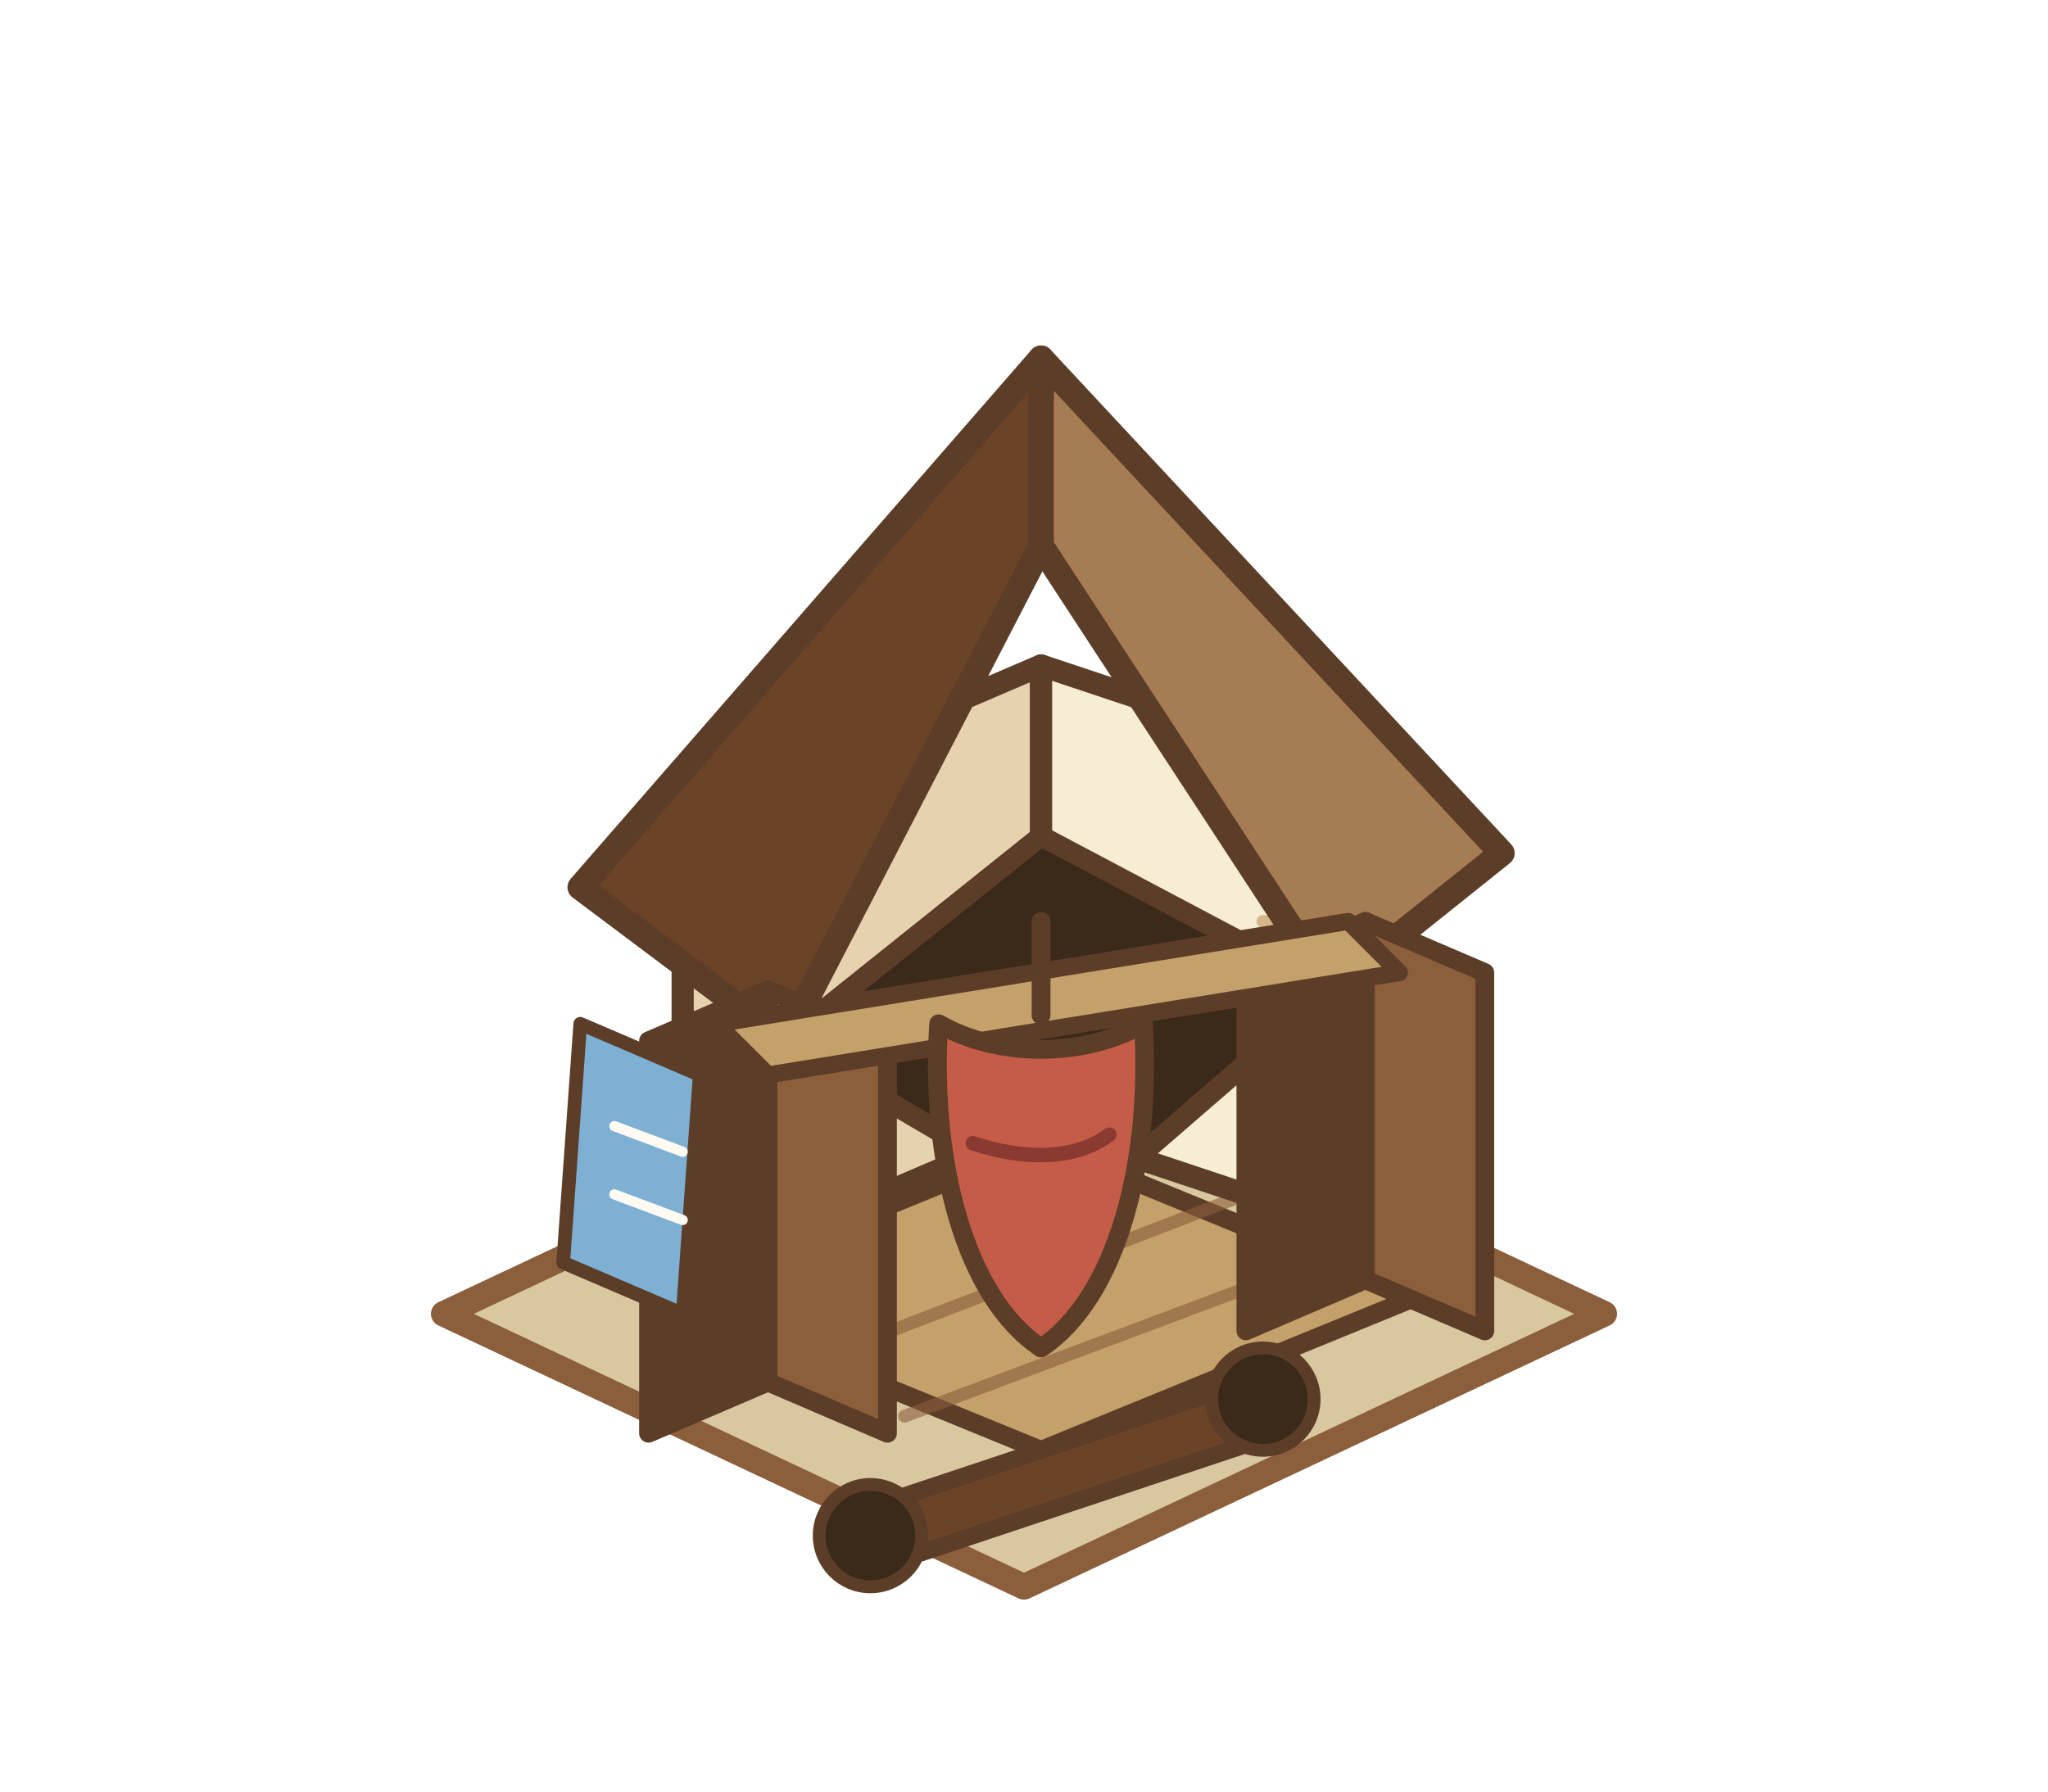
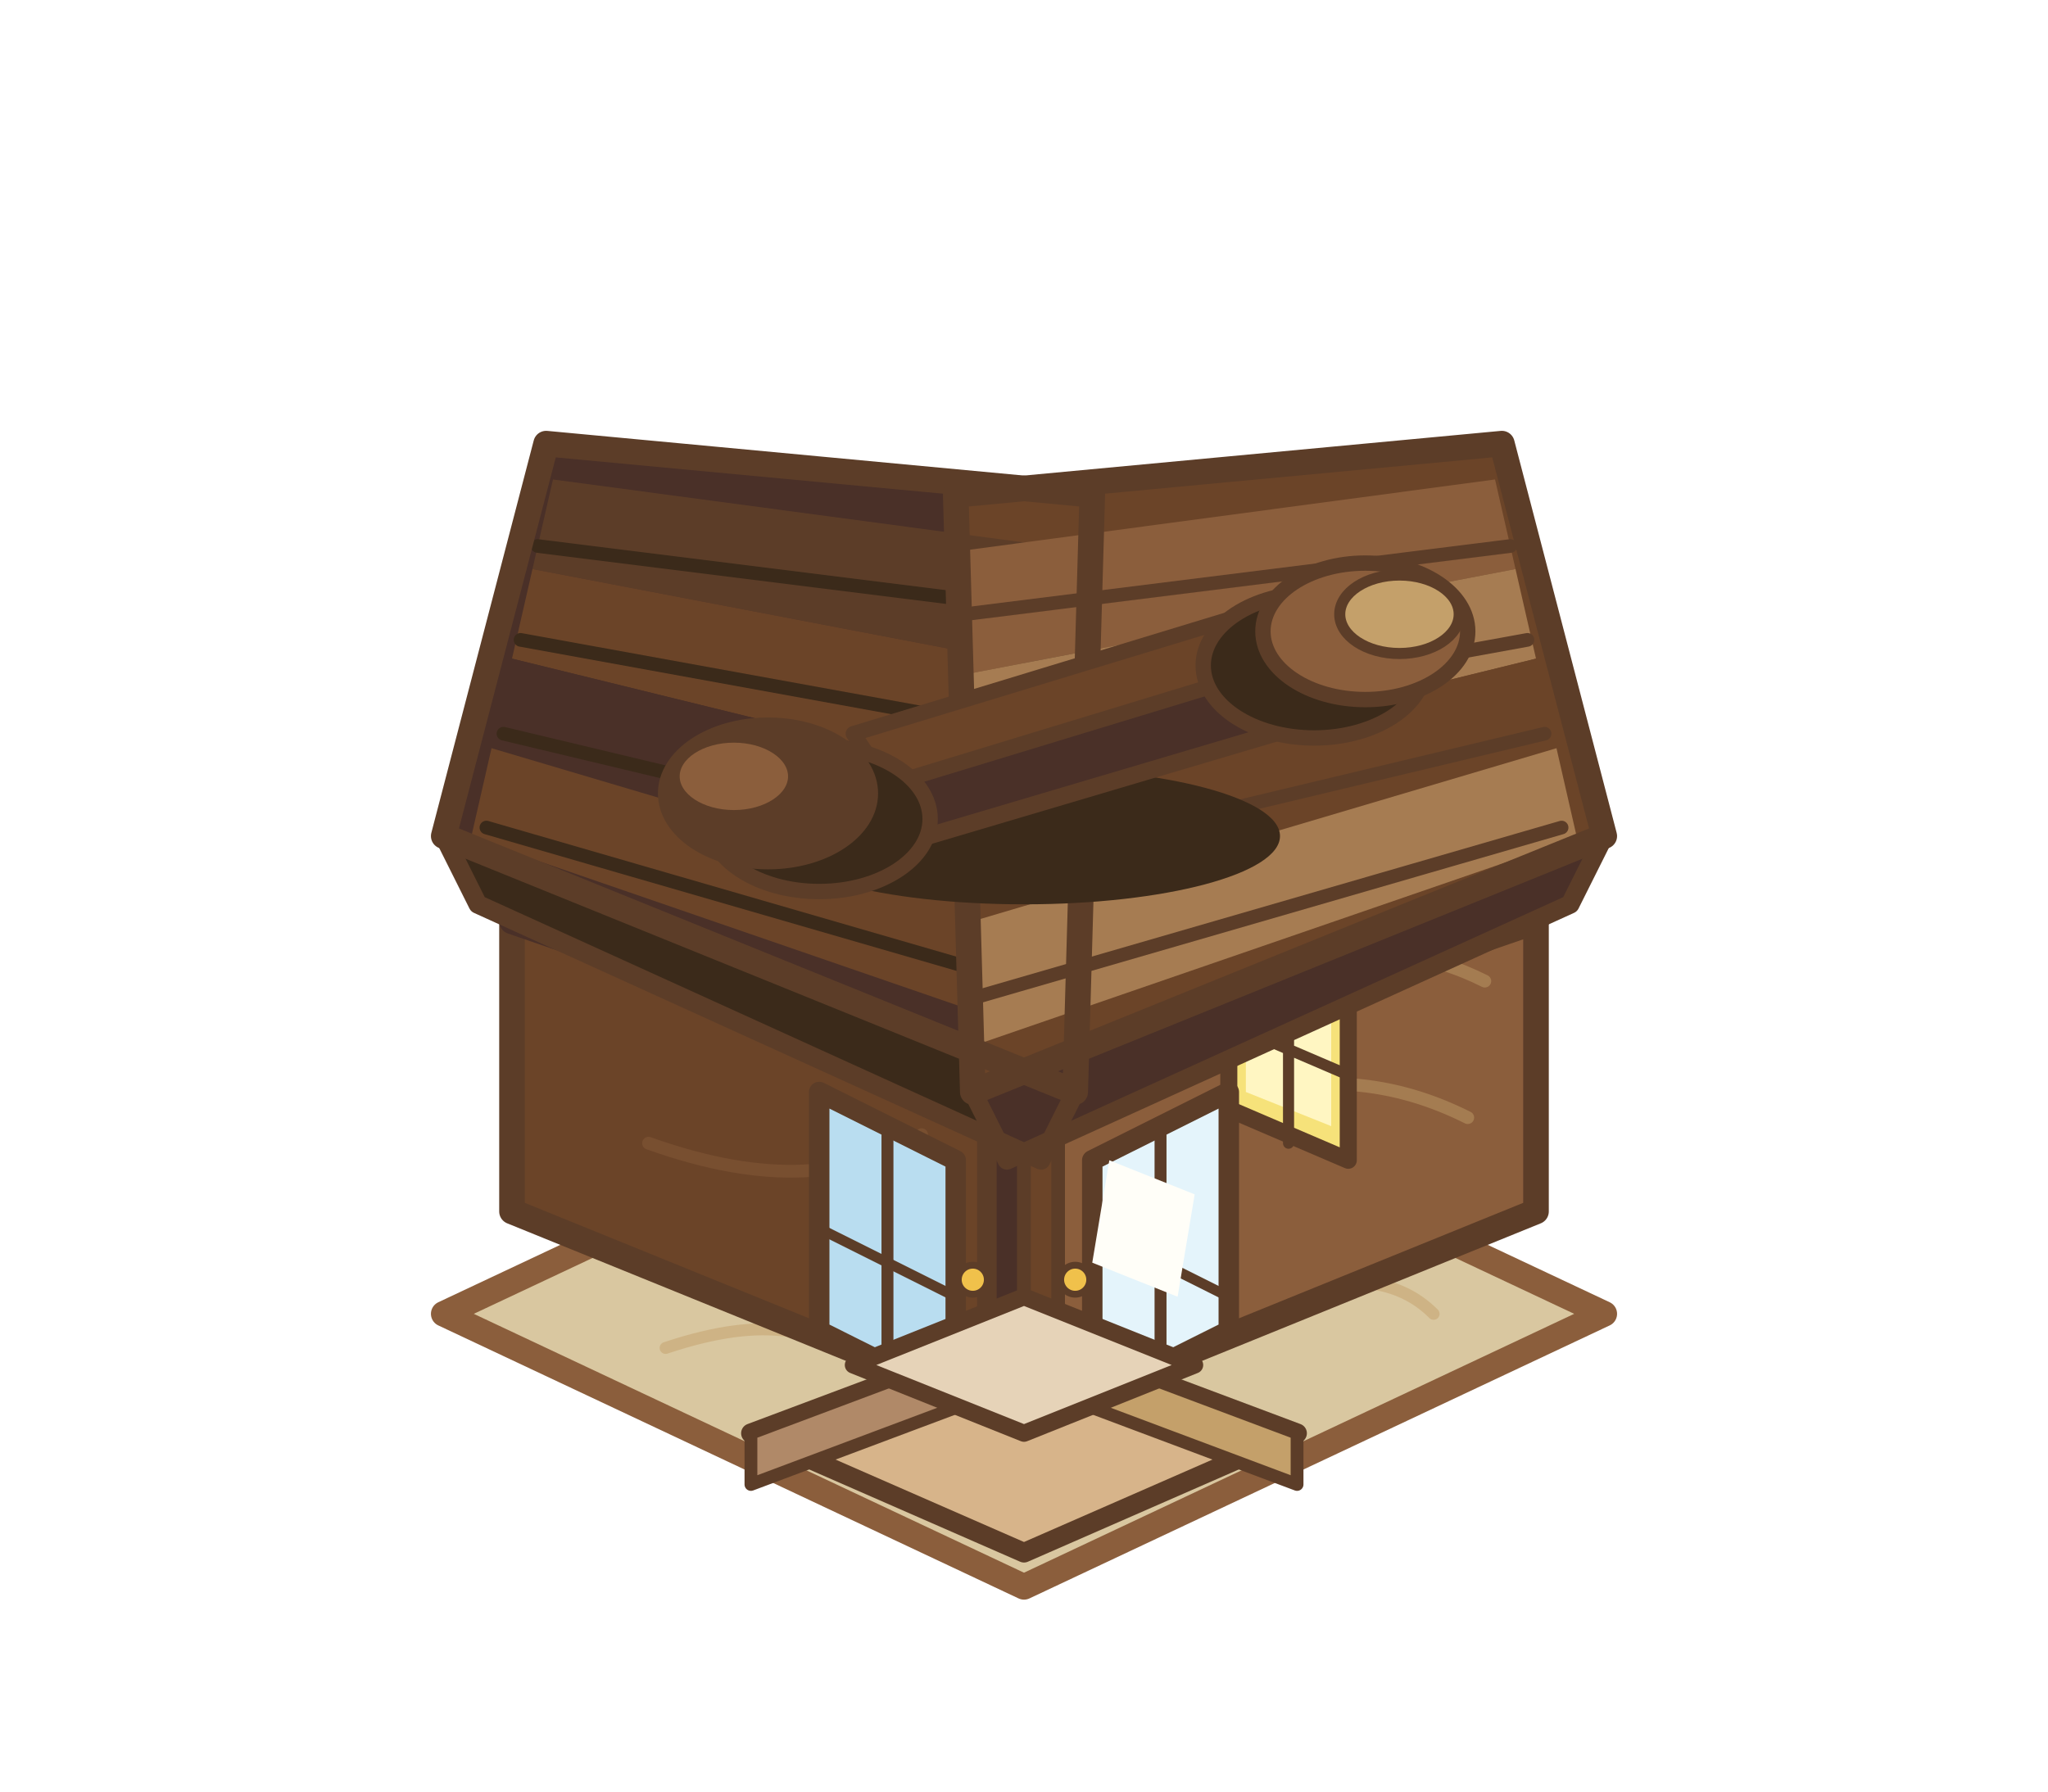
<svg xmlns="http://www.w3.org/2000/svg" viewBox="0 0 240 210" fill="none">
  <style>
    svg, svg * { pointer-events: none; }
-     .bag { transform-box: view-box; transform-origin: 122px 108px; animation: hang 3.6s ease-in-out infinite; }
-     .towel { transform-box: fill-box; transform-origin: 40% 0%; animation: cloth 3.5s ease-in-out infinite; animation-delay: -1.3s; }
-     .lamp { animation: glow 2.7s ease-in-out infinite; animation-delay: -0.4s; }
-     @keyframes hang {
-       0%, 100% { transform: rotate(-3deg) skewX(-2deg); }
-       50% { transform: rotate(3deg) skewX(3deg); }
+     .bell { transform-box: view-box; transform-origin: 120px 78px; animation: bob 3.4s ease-in-out infinite; }
+     .glint { animation: glint 2.6s ease-in-out infinite; animation-delay: -0.4s; }
+     .lamp { animation: breathe 2.9s ease-in-out infinite; animation-delay: -1.1s; }
+     @keyframes bob {
+       0%, 100% { transform: translate(0, 0) rotate(-2deg); }
+       50% { transform: translate(0, -3px) rotate(2.5deg); }
    }
-     @keyframes cloth {
-       0%, 100% { transform: skewX(-5deg); }
-       50% { transform: skewX(6deg); }
+     @keyframes glint {
+       0%, 100% { opacity: .12; }
+       42% { opacity: .95; }
    }
-     @keyframes glow {
+     @keyframes breathe {
      0%, 100% { opacity: .28; }
-       50% { opacity: .9; }
+       50% { opacity: .92; }
    }
  </style>
  <polygon points="120,186 188,154 120,122 52,154" fill="#d9c7a0" stroke="#8b5e3c" stroke-width="3" stroke-linejoin="round" />
-   <polygon points="122,170 166,152 122,134 78,152" fill="#c4a06a" stroke="#5c3d28" stroke-width="2.2" stroke-linejoin="round" />
-   <path d="M94,160 l52,-20 M106,166 l48,-18" stroke="#8b5e3c" stroke-width="1.5" stroke-linecap="round" opacity=".6" />
-   <polygon points="80,150 122,132 122,78 80,96" fill="#e6d2ae" stroke="#5c3d28" stroke-width="2.6" stroke-linejoin="round" />
-   <polygon points="164,146 122,132 122,78 164,92" fill="#f7ecd4" stroke="#5c3d28" stroke-width="2.6" stroke-linejoin="round" />
-   <path d="M96,118 h18 M148,108 h16" stroke="#c4a06a" stroke-width="1.5" stroke-linecap="round" opacity=".7" />
-   <circle cx="146" cy="118" r="6" fill="#f0c14b" stroke="#5c3d28" stroke-width="1.5" />
-   <circle class="lamp" cx="146" cy="118" r="3.2" fill="#fff6c2" />
-   <polygon points="68,104 122,42 122,64 92,122" fill="#6b4428" stroke="#5c3d28" stroke-width="3" stroke-linejoin="round" />
-   <polygon points="176,100 122,42 122,64 156,116" fill="#a67c52" stroke="#5c3d28" stroke-width="3" stroke-linejoin="round" />
-   <polygon points="92,122 122,98 156,116 126,142" fill="#3b2a1a" stroke="#5c3d28" stroke-width="2.4" stroke-linejoin="round" />
-   <polygon points="76,168 90,162 90,116 76,122" fill="#5c3d28" stroke="#5c3d28" stroke-width="2.2" stroke-linejoin="round" />
-   <polygon points="90,162 104,168 104,122 90,116" fill="#8b5e3c" stroke="#5c3d28" stroke-width="2.2" stroke-linejoin="round" />
-   <polygon points="146,156 160,150 160,108 146,114" fill="#5c3d28" stroke="#5c3d28" stroke-width="2.2" stroke-linejoin="round" />
-   <polygon points="160,150 174,156 174,114 160,108" fill="#8b5e3c" stroke="#5c3d28" stroke-width="2.2" stroke-linejoin="round" />
-   <polygon points="84,120 158,108 164,114 90,126" fill="#c4a06a" stroke="#5c3d28" stroke-width="2" stroke-linejoin="round" />
-   <g class="towel">
-     <polygon points="68,120 82,126 80,154 66,148" fill="#7eb0d4" stroke="#5c3d28" stroke-width="1.6" stroke-linejoin="round" />
-     <path d="M72,132 l8,3 M72,140 l8,3" stroke="#fffaf2" stroke-width="1.2" stroke-linecap="round" />
+   <path d="M78 158c12-4 18-2 24 2M148 152c10-3 16-2 20 2" stroke="#c4a06a" stroke-width="1.4" stroke-linecap="round" opacity=".5" />
+   <polygon points="124,168 60,142 60,92 124,116" fill="#6b4428" stroke="#5c3d28" stroke-width="3" stroke-linejoin="round" />
+   <polygon points="116,168 180,142 180,92 116,116" fill="#8b5e3c" stroke="#5c3d28" stroke-width="3" stroke-linejoin="round" />
+   <path d="M76 134c14 5 24 4 32-1M84 118c12 4 18 2 24-1" stroke="#8b5e3c" stroke-width="1.5" stroke-linecap="round" opacity=".4" />
+   <path d="M140 130c14-5 24-3 32 1M148 114c12-4 20-2 26 1" stroke="#c4a06a" stroke-width="1.5" stroke-linecap="round" opacity=".45" />
+   <path d="M60,108 L124,130" stroke="#4a3028" stroke-width="3" stroke-linecap="round" />
+   <path d="M180,108 L116,130" stroke="#5c3d28" stroke-width="3" stroke-linecap="round" />
+   <polygon points="116,168 120,170 120,114 116,112" fill="#4a3028" stroke="#5c3d28" stroke-width="1.6" stroke-linejoin="round" />
+   <polygon points="120,170 124,168 124,112 120,114" fill="#6b4428" stroke="#5c3d28" stroke-width="1.6" stroke-linejoin="round" />
+   <polygon points="158,136 144,130 144,108 158,114" fill="#f6e27a" stroke="#5c3d28" stroke-width="2" stroke-linejoin="round" />
+   <path class="lamp" d="M156,132 L146,128 L146,112 L156,116 Z" fill="#fff6c2" />
+   <path d="M151,110 L151,134 M144,120 L158,126" stroke="#5c3d28" stroke-width="1.3" stroke-linecap="round" />
+   <polygon points="112,164 96,156 96,128 112,136" fill="#b9ddf0" stroke="#5c3d28" stroke-width="2.4" stroke-linejoin="round" />
+   <polygon points="128,164 144,156 144,128 128,136" fill="#e4f4fb" stroke="#5c3d28" stroke-width="2.4" stroke-linejoin="round" />
+   <path d="M104,132 L104,160 M120,130 L120,166 M136,132 L136,160" stroke="#5c3d28" stroke-width="1.4" stroke-linecap="round" />
+   <path d="M96,144 L112,152 M128,144 L144,152" stroke="#5c3d28" stroke-width="1.2" stroke-linecap="round" />
+   <path class="glint" d="M130,136 L140,140 L138,152 L128,148 Z" fill="#fffef8" />
+   <circle cx="114" cy="150" r="1.7" fill="#f0c14b" stroke="#5c3d28" stroke-width="0.8" />
+   <circle cx="126" cy="150" r="1.7" fill="#f0c14b" stroke="#5c3d28" stroke-width="0.8" />
+   <polygon points="120,182 152,168 120,156 88,168" fill="#d7b48a" stroke="#5c3d28" stroke-width="2.3" stroke-linejoin="round" />
+   <polygon points="88,168 120,156 120,162 88,174" fill="#b08968" stroke="#5c3d28" stroke-width="1.5" stroke-linejoin="round" />
+   <polygon points="152,168 120,156 120,162 152,174" fill="#c4a06a" stroke="#5c3d28" stroke-width="1.5" stroke-linejoin="round" />
+   <polygon points="120,168 140,160 120,152 100,160" fill="#e6d3b8" stroke="#5c3d28" stroke-width="2" stroke-linejoin="round" />
+   <defs>
+     <clipPath id="gymRoofL">
+       <path d="M52,98 L126,128 L128,58 L64,52 Z" />
+     </clipPath>
+     <clipPath id="gymRoofR">
+       <path d="M188,98 L114,128 L112,58 L176,52 Z" />
+     </clipPath>
+   </defs>
+   <path d="M52,98 L126,128 L122,136 L56,106 Z" fill="#3b2a1a" />
+   <path d="M188,98 L114,128 L118,136 L184,106 Z" fill="#4a3028" />
+   <path d="M52,98 L126,128 L128,58 L64,52 Z" fill="#4a3028" />
+   <path d="M188,98 L114,128 L112,58 L176,52 Z" fill="#6b4428" />
+   <g clip-path="url(#gymRoofL)">
+     <path d="M64.8,56.2 L127.6,64.6 L127.2,79.1 L62.4,66.7 Z" fill="#5c3d28" />
+     <path d="M62.4,66.7 L127.2,79.1 L126.8,93.6 L60.0,77.2 Z" fill="#6b4428" />
+     <path d="M60.0,77.2 L126.8,93.6 L126.4,108.1 L57.6,87.7 Z" fill="#4a3028" />
+     <path d="M57.6,87.7 L126.4,108.1 L126.0,122.6 L55.2,98.2 Z" fill="#6b4428" />
+     <path d="M63,64 L127,72 M61,75 L127,87 M59,86 L126,102 M57,97 L126,117" stroke="#3b2a1a" stroke-width="1.6" stroke-linecap="round" />
  </g>
-   <g class="bag">
-     <path d="M122,108 v11" stroke="#5c3d28" stroke-width="2.2" stroke-linecap="round" />
-     <path d="M110,120 c-1,16 3,32 12,38 c9,-6 13,-22 12,-38 c-7,4 -17,4 -24,0 z" fill="#c45c48" stroke="#5c3d28" stroke-width="2.2" stroke-linejoin="round" />
-     <path d="M114,134 c6,2 12,2 16,-1" stroke="#8b3a32" stroke-width="1.7" stroke-linecap="round" />
+   <g clip-path="url(#gymRoofR)">
+     <path d="M175.2,56.2 L112.4,64.6 L112.8,79.1 L177.6,66.7 Z" fill="#8b5e3c" />
+     <path d="M177.6,66.7 L112.8,79.1 L113.2,93.6 L180.0,77.2 Z" fill="#a67c52" />
+     <path d="M180.0,77.2 L113.2,93.6 L113.6,108.1 L182.4,87.7 Z" fill="#6b4428" />
+     <path d="M182.4,87.7 L113.6,108.1 L114.0,122.6 L184.8,98.2 Z" fill="#a67c52" />
+     <path d="M177,64 L113,72 M179,75 L113,87 M181,86 L114,102 M183,97 L114,117" stroke="#5c3d28" stroke-width="1.6" stroke-linecap="round" />
  </g>
-   <polygon points="98,178 146,162 150,168 102,184" fill="#6b4428" stroke="#5c3d28" stroke-width="2" stroke-linejoin="round" />
-   <circle cx="102" cy="180" r="6" fill="#3b2a1a" stroke="#5c3d28" stroke-width="1.5" />
-   <circle cx="148" cy="164" r="6" fill="#3b2a1a" stroke="#5c3d28" stroke-width="1.5" />
+   <path d="M52,98 L126,128 L128,58 L64,52 Z" fill="none" stroke="#5c3d28" stroke-width="3" stroke-linejoin="round" />
+   <path d="M188,98 L114,128 L112,58 L176,52 Z" fill="none" stroke="#5c3d28" stroke-width="3" stroke-linejoin="round" />
+   <path d="M52,98 L126,128 L122,136 L56,106 Z" fill="none" stroke="#5c3d28" stroke-width="2.2" stroke-linejoin="round" />
+   <path d="M188,98 L114,128 L118,136 L184,106 Z" fill="none" stroke="#5c3d28" stroke-width="2.2" stroke-linejoin="round" />
+   <ellipse cx="120" cy="98" rx="30" ry="8" fill="#3b2a1a" />
+   <g class="bell">
+     <polygon points="96,92 150,76 156,84 102,100" fill="#4a3028" stroke="#5c3d28" stroke-width="2" stroke-linejoin="round" />
+     <polygon points="100,86 146,72 150,78 104,92" fill="#6b4428" stroke="#5c3d28" stroke-width="1.8" stroke-linejoin="round" />
+     <ellipse cx="96" cy="96" rx="13" ry="8.5" fill="#3b2a1a" stroke="#5c3d28" stroke-width="1.8" />
+     <ellipse cx="90" cy="93" rx="12" ry="8" fill="#5c3d28" stroke="#5c3d28" stroke-width="1.8" />
+     <ellipse cx="86" cy="91" rx="7" ry="4.6" fill="#8b5e3c" stroke="#5c3d28" stroke-width="1.3" />
+     <ellipse cx="154" cy="78" rx="13" ry="8.5" fill="#3b2a1a" stroke="#5c3d28" stroke-width="1.8" />
+     <ellipse cx="160" cy="74" rx="12" ry="8" fill="#8b5e3c" stroke="#5c3d28" stroke-width="1.8" />
+     <ellipse cx="164" cy="72" rx="7" ry="4.6" fill="#c4a06a" stroke="#5c3d28" stroke-width="1.3" />
+   </g>
</svg>
